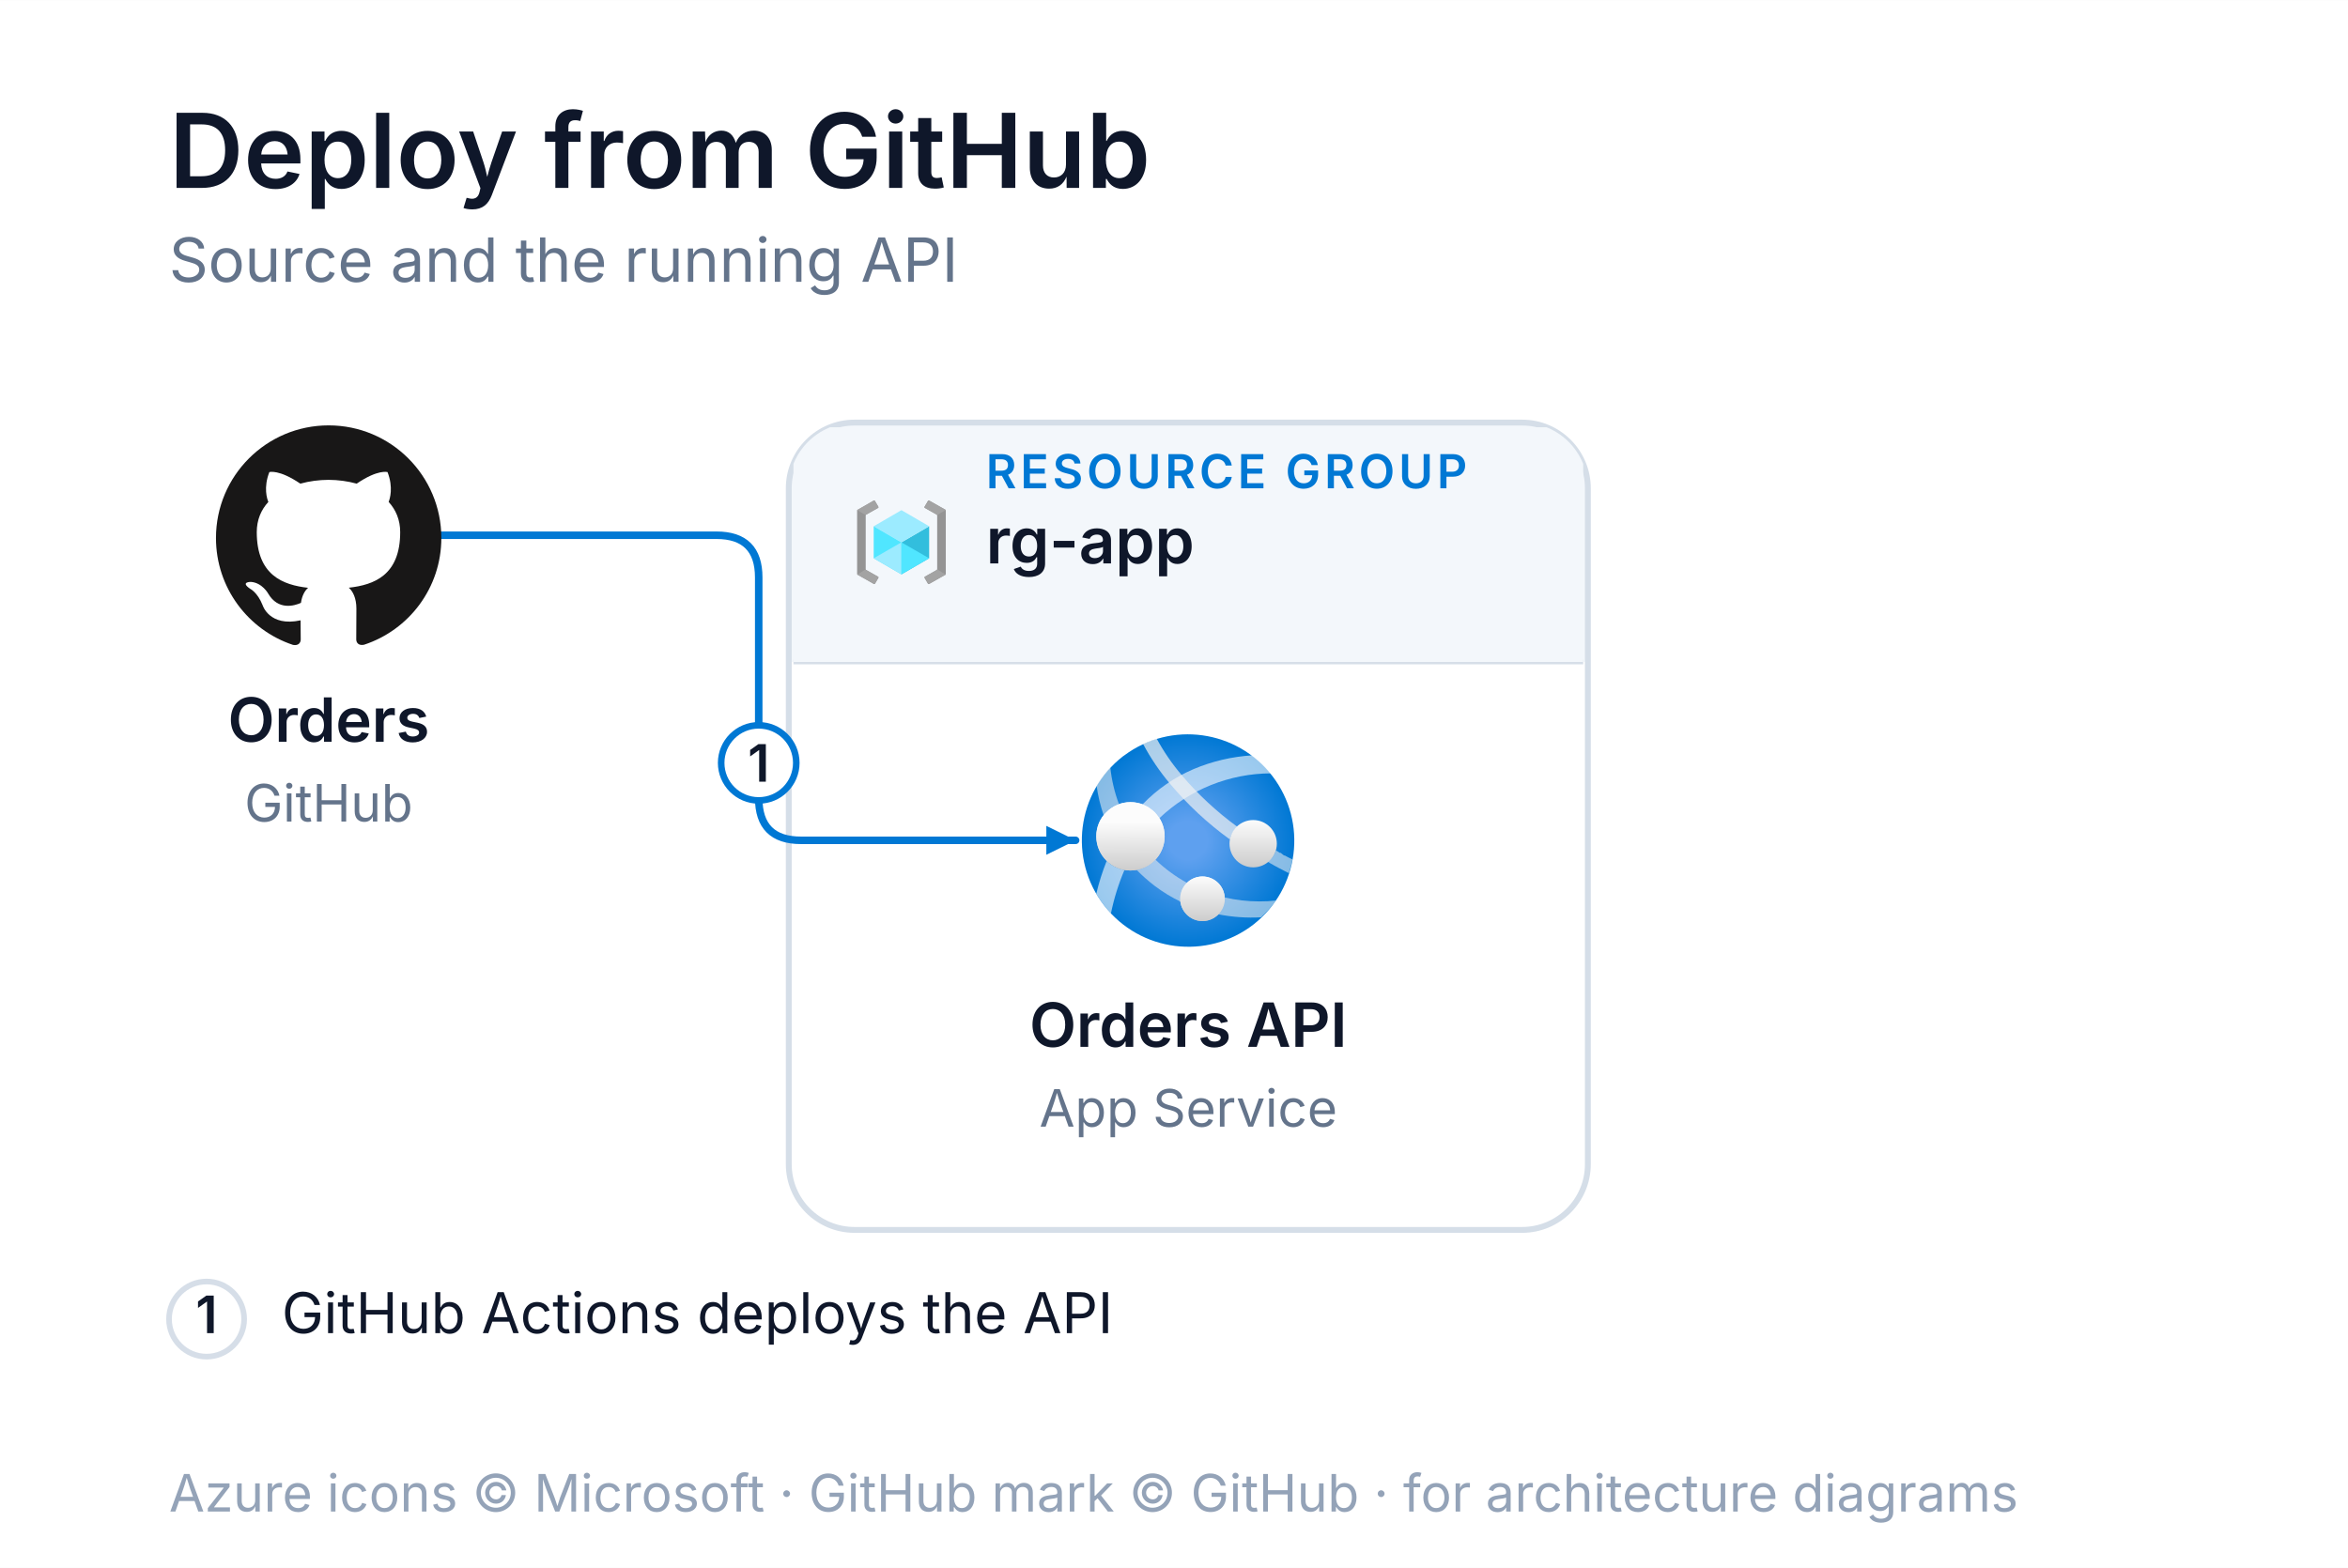
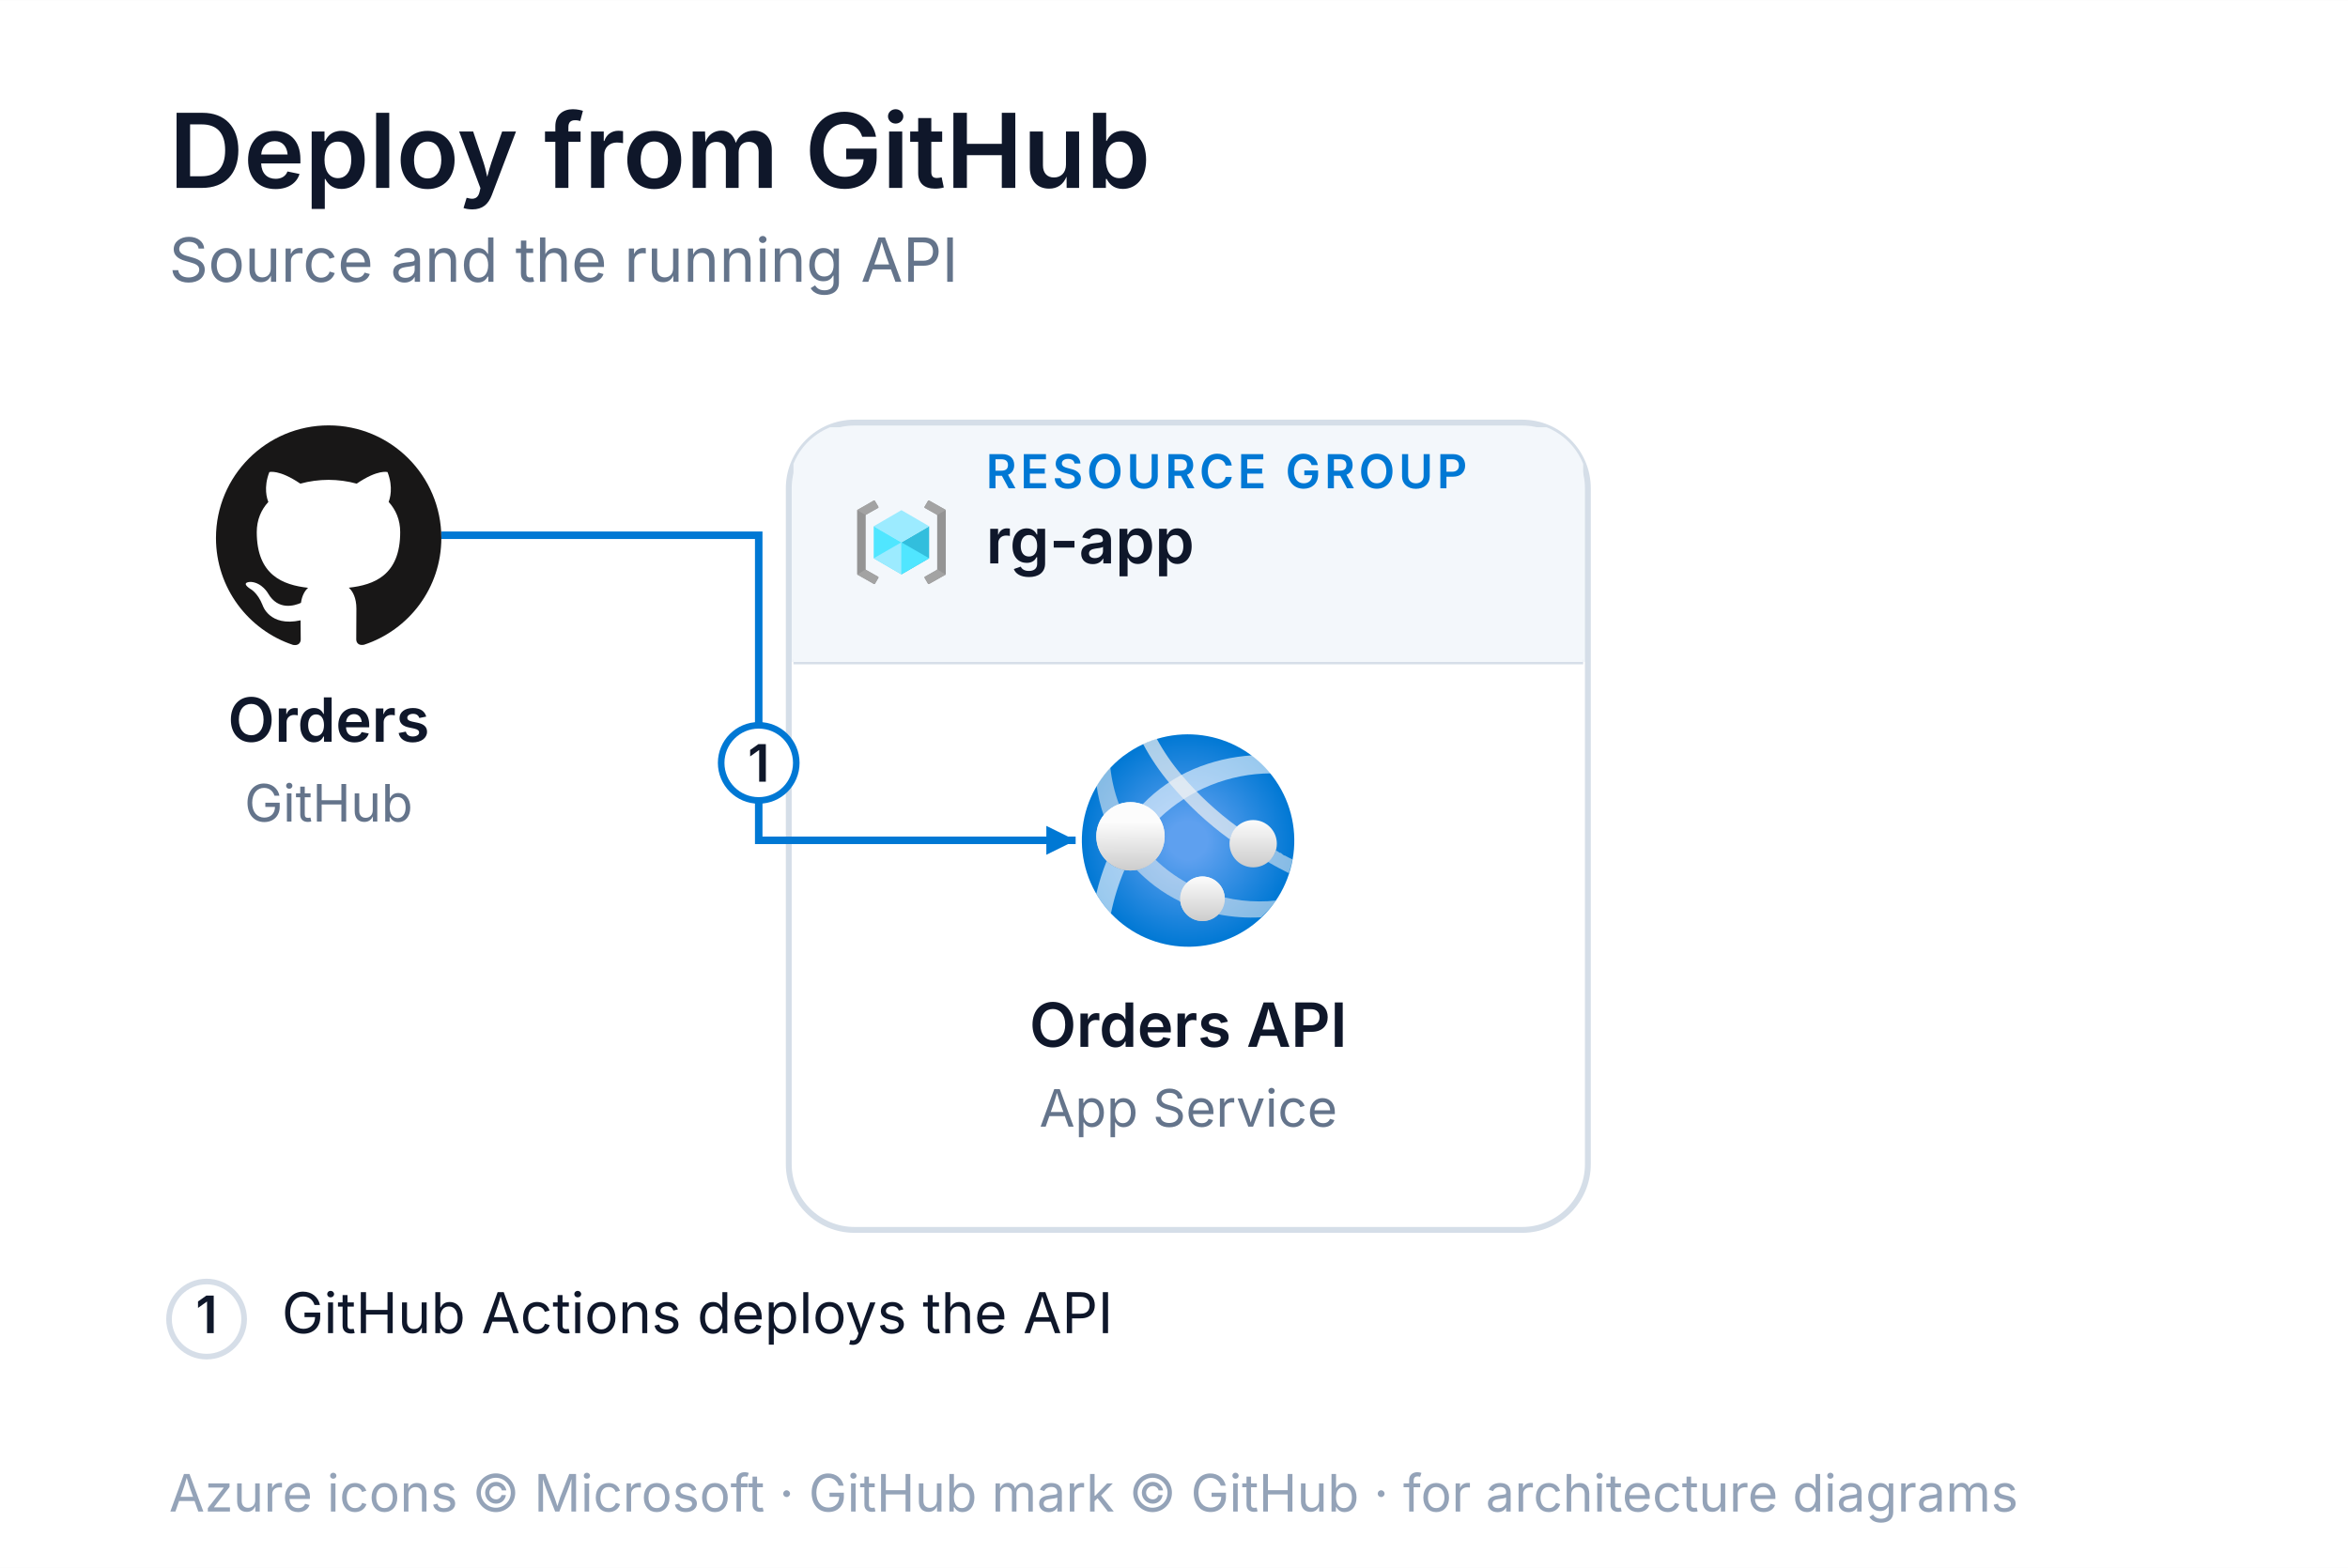
<svg xmlns="http://www.w3.org/2000/svg" xmlns:xlink="http://www.w3.org/1999/xlink" width="500" height="334" viewBox="0 0 500.1 334.0" role="img" text-rendering="optimizeLegibility">
  <rect width="100%" height="100%" fill="#FFFFFF" />
  <defs>
    <marker id="arrow-0078D4" viewBox="0 0 10 10" refX="8.6" refY="5" markerWidth="8" markerHeight="8" orient="auto-start-reverse" markerUnits="userSpaceOnUse">
      <path d="M0.8 1.15 L8.6 5 L0.8 8.85 Z" fill="#0078D4" />
    </marker>
    <clipPath id="clip1">
      <rect x="168.0" y="90.0" width="170.2" height="172.0" rx="14" />
    </clipPath>
  </defs>
  <g clip-path="url(#clip1)">
    <rect x="168.0" y="90.0" width="170.2" height="172.0" fill="#FFFFFF" />
    <rect x="168.0" y="90.0" width="170.2" height="51.0" fill="#F3F7FB" />
  </g>
  <rect x="168.0" y="90.0" width="170.2" height="172.0" rx="14" ry="14" fill="none" stroke="#D5DEE8" stroke-width="1.25" />
  <line x1="169.0" y1="141.0" x2="337.2" y2="141.0" stroke="#D6DEE8" stroke-width="1" />
-   <path d="M 94.0 114.0 L 152.6 114.0 Q 161.6 114.0 161.6 123.0 L 161.6 170.0 Q 161.6 179.0 170.6 179.0 L 229.1 179.0" fill="none" stroke="#0078D4" stroke-width="1.6" stroke-linecap="round" stroke-linejoin="round" marker-end="url(#arrow-0078D4)" />
+   <path d="M 94.0 114.0 L 110.0 114.0 L 161.6 114.0 L 161.6 179.0 L 213.1 179.0 L 229.1 179.0" fill="none" stroke="#0078D4" stroke-width="1.6" stroke-linecap="butt" stroke-linejoin="miter" marker-end="url(#arrow-0078D4)" />
  <g clip-path="url(#clip1)">
    <rect x="169.0" y="91.0" width="168.2" height="50.0" fill="#F3F7FB" />
  </g>
  <svg x="182.0" y="105.5" width="20.0" height="20.0" viewBox="0 0 18 18" preserveAspectRatio="xMidYMid meet" overflow="visible">
    <g>
      <g>
        <path d="M.5,15.08a.16.16,0,0,0,.08.14l1.16.65L3.7,17a.17.17,0,0,0,.23-.06l.66-1.12a.16.16,0,0,0-.06-.21l-2.3-1.3a.17.17,0,0,1-.08-.14V3.85a.16.16,0,0,1,.08-.14l2.3-1.3a.16.16,0,0,0,.06-.21L3.93,1.08A.17.17,0,0,0,3.7,1L1.78,2.11l-1.2.67a.16.16,0,0,0-.08.14V15.08Z" fill="#949494" />
        <path d="M2.14,3.77l.06-.06,2.3-1.3a.14.14,0,0,0,.06-.21L3.9,1.08A.15.15,0,0,0,3.68,1L1.75,2.11.56,2.78s-.05,0-.06.06l.9.51Z" fill="#a3a3a3" />
        <path d="M4.5,15.59l-2.3-1.3a.22.22,0,0,1-.07-.09l-1.62,1,.05,0,1.15.65,2,1.11a.15.15,0,0,0,.22-.06l.66-1.12A.14.14,0,0,0,4.5,15.59Z" fill="#a3a3a3" />
      </g>
      <path d="M17.5,15.08a.16.16,0,0,1-.08.14l-1.16.65L14.3,17a.17.17,0,0,1-.23-.06l-.66-1.12a.16.16,0,0,1,.06-.21l2.3-1.3a.17.17,0,0,0,.08-.14V3.85a.16.16,0,0,0-.08-.14l-2.3-1.3a.16.16,0,0,1-.06-.21l.66-1.12A.17.17,0,0,1,14.3,1l1.92,1.09,1.2.67a.16.16,0,0,1,.08.14V15.08Z" fill="#949494" />
      <path d="M15.86,3.77l-.06-.06-2.3-1.3a.14.14,0,0,1-.06-.21l.66-1.12A.15.15,0,0,1,14.32,1l1.93,1.09,1.19.67s0,0,.06.06l-.9.51Z" fill="#a3a3a3" />
      <path d="M13.5,15.59l2.3-1.3a.22.22,0,0,0,.07-.09l1.62,1,0,0-1.15.65-2,1.11a.15.15,0,0,1-.22-.06l-.66-1.12A.14.14,0,0,1,13.5,15.59Z" fill="#a3a3a3" />
      <polygon points="14.31 5.93 14.31 12.07 8.99 15.16 8.99 9.01 14.31 5.93" fill="#32bedd" />
      <polygon points="14.31 5.93 9 9.02 3.68 5.93 9 2.84 14.31 5.93" fill="#9cebff" />
      <polygon points="8.99 9.02 8.99 15.16 3.68 12.07 3.68 5.93 8.99 9.02" fill="#50e6ff" />
      <polygon points="3.68 12.07 8.99 9.01 8.99 15.16 3.68 12.07" fill="#9cebff" />
      <polygon points="14.31 12.07 8.99 9.01 8.99 15.16 14.31 12.07" fill="#50e6ff" />
    </g>
  </svg>
  <text x="210.0" y="104.0" fill="#0078D4" font-family="&quot;Segoe UI&quot;, Inter, &quot;Helvetica Neue&quot;, Arial, sans-serif" font-size="10" font-weight="600" letter-spacing="0.08em">RESOURCE GROUP</text>
  <text x="210.0" y="120.0" fill="#0F172A" font-family="&quot;Segoe UI&quot;, Inter, &quot;Helvetica Neue&quot;, Arial, sans-serif" font-size="13.5" font-weight="600">rg-app</text>
  <a href="https://github.com" xlink:href="https://github.com" target="_blank">
    <svg x="46.0" y="90.0" width="48.0" height="48.0" viewBox="0 0 24 24" preserveAspectRatio="xMidYMid meet" overflow="visible">
      <path fill="#181717" d="M12 .297c-6.63 0-12 5.373-12 12 0 5.303 3.438 9.8 8.205 11.385.6.113.82-.258.82-.577 0-.285-.01-1.04-.015-2.04-3.338.724-4.042-1.61-4.042-1.61C4.422 18.07 3.633 17.7 3.633 17.7c-1.087-.744.084-.729.084-.729 1.205.084 1.838 1.236 1.838 1.236 1.07 1.835 2.809 1.305 3.495.998.108-.776.417-1.305.76-1.605-2.665-.3-5.466-1.332-5.466-5.93 0-1.31.465-2.38 1.235-3.22-.135-.303-.54-1.523.105-3.176 0 0 1.005-.322 3.3 1.23.96-.267 1.98-.399 3-.405 1.02.006 2.04.138 3 .405 2.28-1.552 3.285-1.23 3.285-1.23.645 1.653.24 2.873.12 3.176.765.84 1.23 1.91 1.23 3.22 0 4.61-2.805 5.625-5.475 5.92.42.36.81 1.096.81 2.22 0 1.606-.015 2.896-.015 3.286 0 .315.21.69.825.57C20.565 22.092 24 17.592 24 12.297c0-6.627-5.373-12-12-12" />
    </svg>
    <text x="70.0" y="158.0" text-anchor="middle" fill="#0F172A" font-family="&quot;Segoe UI&quot;, Inter, &quot;Helvetica Neue&quot;, Arial, sans-serif" font-size="13" font-weight="600">Orders</text>
    <text x="70.0" y="175.0" text-anchor="middle" fill="#64748B" font-family="&quot;Segoe UI&quot;, Inter, &quot;Helvetica Neue&quot;, Arial, sans-serif" font-size="11">GitHub</text>
  </a>
  <svg x="229.1" y="155.0" width="48.0" height="48.0" viewBox="0 0 18 18" preserveAspectRatio="xMidYMid meet" overflow="visible">
    <defs>
      <radialGradient id="n4e2cf8746-c9a8-4eee-86c2-4951983c6032" cx="13428.81" cy="3518.86" r="56.67" gradientTransform="translate(-2005.33 -518.83) scale(0.15)" gradientUnits="userSpaceOnUse">
        <stop offset="0.18" stop-color="#5ea0ef" />
        <stop offset="1" stop-color="#0078d4" />
      </radialGradient>
      <linearGradient id="n4bdd213dd-d313-473c-8ff4-0133fd3a9033" x1="4.4" y1="11.48" x2="4.37" y2="7.53" gradientUnits="userSpaceOnUse">
        <stop offset="0" stop-color="#ccc" />
        <stop offset="1" stop-color="#fcfcfc" />
      </linearGradient>
      <linearGradient id="n4afcc63c5-3649-4476-a742-bcb53a569f3c" x1="10.13" y1="15.45" x2="10.13" y2="11.9" gradientUnits="userSpaceOnUse">
        <stop offset="0" stop-color="#ccc" />
        <stop offset="1" stop-color="#fcfcfc" />
      </linearGradient>
      <linearGradient id="n4bd873f0b-9954-4aa5-a3df-9f4c64e8729d" x1="14.18" y1="11.15" x2="14.18" y2="7.38" gradientUnits="userSpaceOnUse">
        <stop offset="0" stop-color="#ccc" />
        <stop offset="1" stop-color="#fcfcfc" />
      </linearGradient>
    </defs>
    <path id="n4ee75dd06-1aca-4f76-9d11-d05a284020ad" d="M14.21,15.72A8.5,8.5,0,0,1,3.79,2.28l.09-.06a8.5,8.5,0,0,1,10.33,13.5" fill="url(#n4e2cf8746-c9a8-4eee-86c2-4951983c6032)" />
    <path d="M6.69,7.23A13,13,0,0,1,15.6,3.65a8.47,8.47,0,0,0-1.49-1.44,14.34,14.34,0,0,0-4.69,1.1A12.54,12.54,0,0,0,5.34,6.13,2.76,2.76,0,0,1,6.69,7.23Z" fill="#fff" opacity="0.6" />
    <path d="M2.48,10.65a17.86,17.86,0,0,0-.83,2.62,7.82,7.82,0,0,0,.62.92c.18.23.35.44.55.65A17.94,17.94,0,0,1,3.9,11.37,2.76,2.76,0,0,1,2.48,10.65Z" fill="#fff" opacity="0.6" />
    <path d="M3.46,6.11a12,12,0,0,1-.69-2.94,8.15,8.15,0,0,0-1.1,1.45A12.69,12.69,0,0,0,2.24,7,2.69,2.69,0,0,1,3.46,6.11Z" fill="#f2f2f2" opacity="0.55" />
    <circle cx="4.38" cy="8.68" r="2.73" fill="url(#n4bdd213dd-d313-473c-8ff4-0133fd3a9033)" />
    <path d="M8.36,13.67A1.77,1.77,0,0,1,8.9,12.4a11.88,11.88,0,0,1-2.53-1.86,2.74,2.74,0,0,1-1.49.83,13.1,13.1,0,0,0,1.45,1.28A12.12,12.12,0,0,0,8.38,13.9,1.79,1.79,0,0,1,8.36,13.67Z" fill="#f2f2f2" opacity="0.55" />
    <path d="M14.66,13.88a12,12,0,0,1-2.76-.32.41.41,0,0,1,0,.11,1.75,1.75,0,0,1-.51,1.24,13.69,13.69,0,0,0,3.42.24A8.21,8.21,0,0,0,16,13.81,11.5,11.5,0,0,1,14.66,13.88Z" fill="#f2f2f2" opacity="0.55" />
    <circle cx="10.13" cy="13.67" r="1.78" fill="url(#n4afcc63c5-3649-4476-a742-bcb53a569f3c)" />
    <path d="M12.32,8.93a1.83,1.83,0,0,1,.61-1A25.5,25.5,0,0,1,8.47,3.79a16.91,16.91,0,0,1-2-2.92,7.64,7.64,0,0,0-1.09.42A18.14,18.14,0,0,0,7.53,4.47,26.44,26.44,0,0,0,12.32,8.93Z" fill="#f2f2f2" opacity="0.7" />
    <circle cx="14.18" cy="9.27" r="1.89" fill="url(#n4bd873f0b-9954-4aa5-a3df-9f4c64e8729d)" />
    <path d="M17.35,10.54,17,10.37l0,0-.3-.16-.06,0L16.38,10l-.07,0L16,9.8a1.76,1.76,0,0,1-.64.92c.12.08.25.15.38.22l.08.05.35.19,0,0,.86.45h0a8.63,8.63,0,0,0,.29-1.11Z" fill="#f2f2f2" opacity="0.55" />
    <circle cx="4.38" cy="8.68" r="2.73" fill="url(#n4bdd213dd-d313-473c-8ff4-0133fd3a9033)" />
    <circle cx="10.13" cy="13.67" r="1.78" fill="url(#n4afcc63c5-3649-4476-a742-bcb53a569f3c)" />
  </svg>
  <text x="253.1" y="223.0" text-anchor="middle" fill="#0F172A" font-family="&quot;Segoe UI&quot;, Inter, &quot;Helvetica Neue&quot;, Arial, sans-serif" font-size="13" font-weight="600">Orders API</text>
  <text x="253.1" y="240.0" text-anchor="middle" fill="#64748B" font-family="&quot;Segoe UI&quot;, Inter, &quot;Helvetica Neue&quot;, Arial, sans-serif" font-size="11">App Service</text>
  <circle cx="161.6" cy="162.5" r="8.0" fill="#FFFFFF" stroke="#0078D4" stroke-width="1.4" />
  <text x="161.6" y="166.5" text-anchor="middle" fill="#0F172A" font-family="&quot;Segoe UI&quot;, Inter, &quot;Helvetica Neue&quot;, Arial, sans-serif" font-size="11" font-weight="600">1</text>
  <circle cx="44.0" cy="281.0" r="8" fill="#FFFFFF" stroke="#D6DEE8" stroke-width="1.2" />
  <text x="44.0" y="284.0" text-anchor="middle" fill="#0F172A" font-family="&quot;Segoe UI&quot;, Inter, &quot;Helvetica Neue&quot;, Arial, sans-serif" font-size="11" font-weight="600">1</text>
  <text x="60.0" y="284.0" fill="#0F172A" font-family="&quot;Segoe UI&quot;, Inter, &quot;Helvetica Neue&quot;, Arial, sans-serif" font-size="12">GitHub Actions deploys the API</text>
  <text x="36" y="40" fill="#0F172A" font-family="&quot;Segoe UI&quot;, Inter, &quot;Helvetica Neue&quot;, Arial, sans-serif" font-size="22" font-weight="600">Deploy from GitHub</text>
  <text x="36" y="60" fill="#64748B" font-family="&quot;Segoe UI&quot;, Inter, &quot;Helvetica Neue&quot;, Arial, sans-serif" font-size="13">Source and the running API</text>
  <text x="36" y="322.0" fill="#94A3B8" font-family="&quot;Segoe UI&quot;, Inter, &quot;Helvetica Neue&quot;, Arial, sans-serif" font-size="11">Azure icons © Microsoft · GitHub mark © GitHub · for architecture diagrams</text>
</svg>
